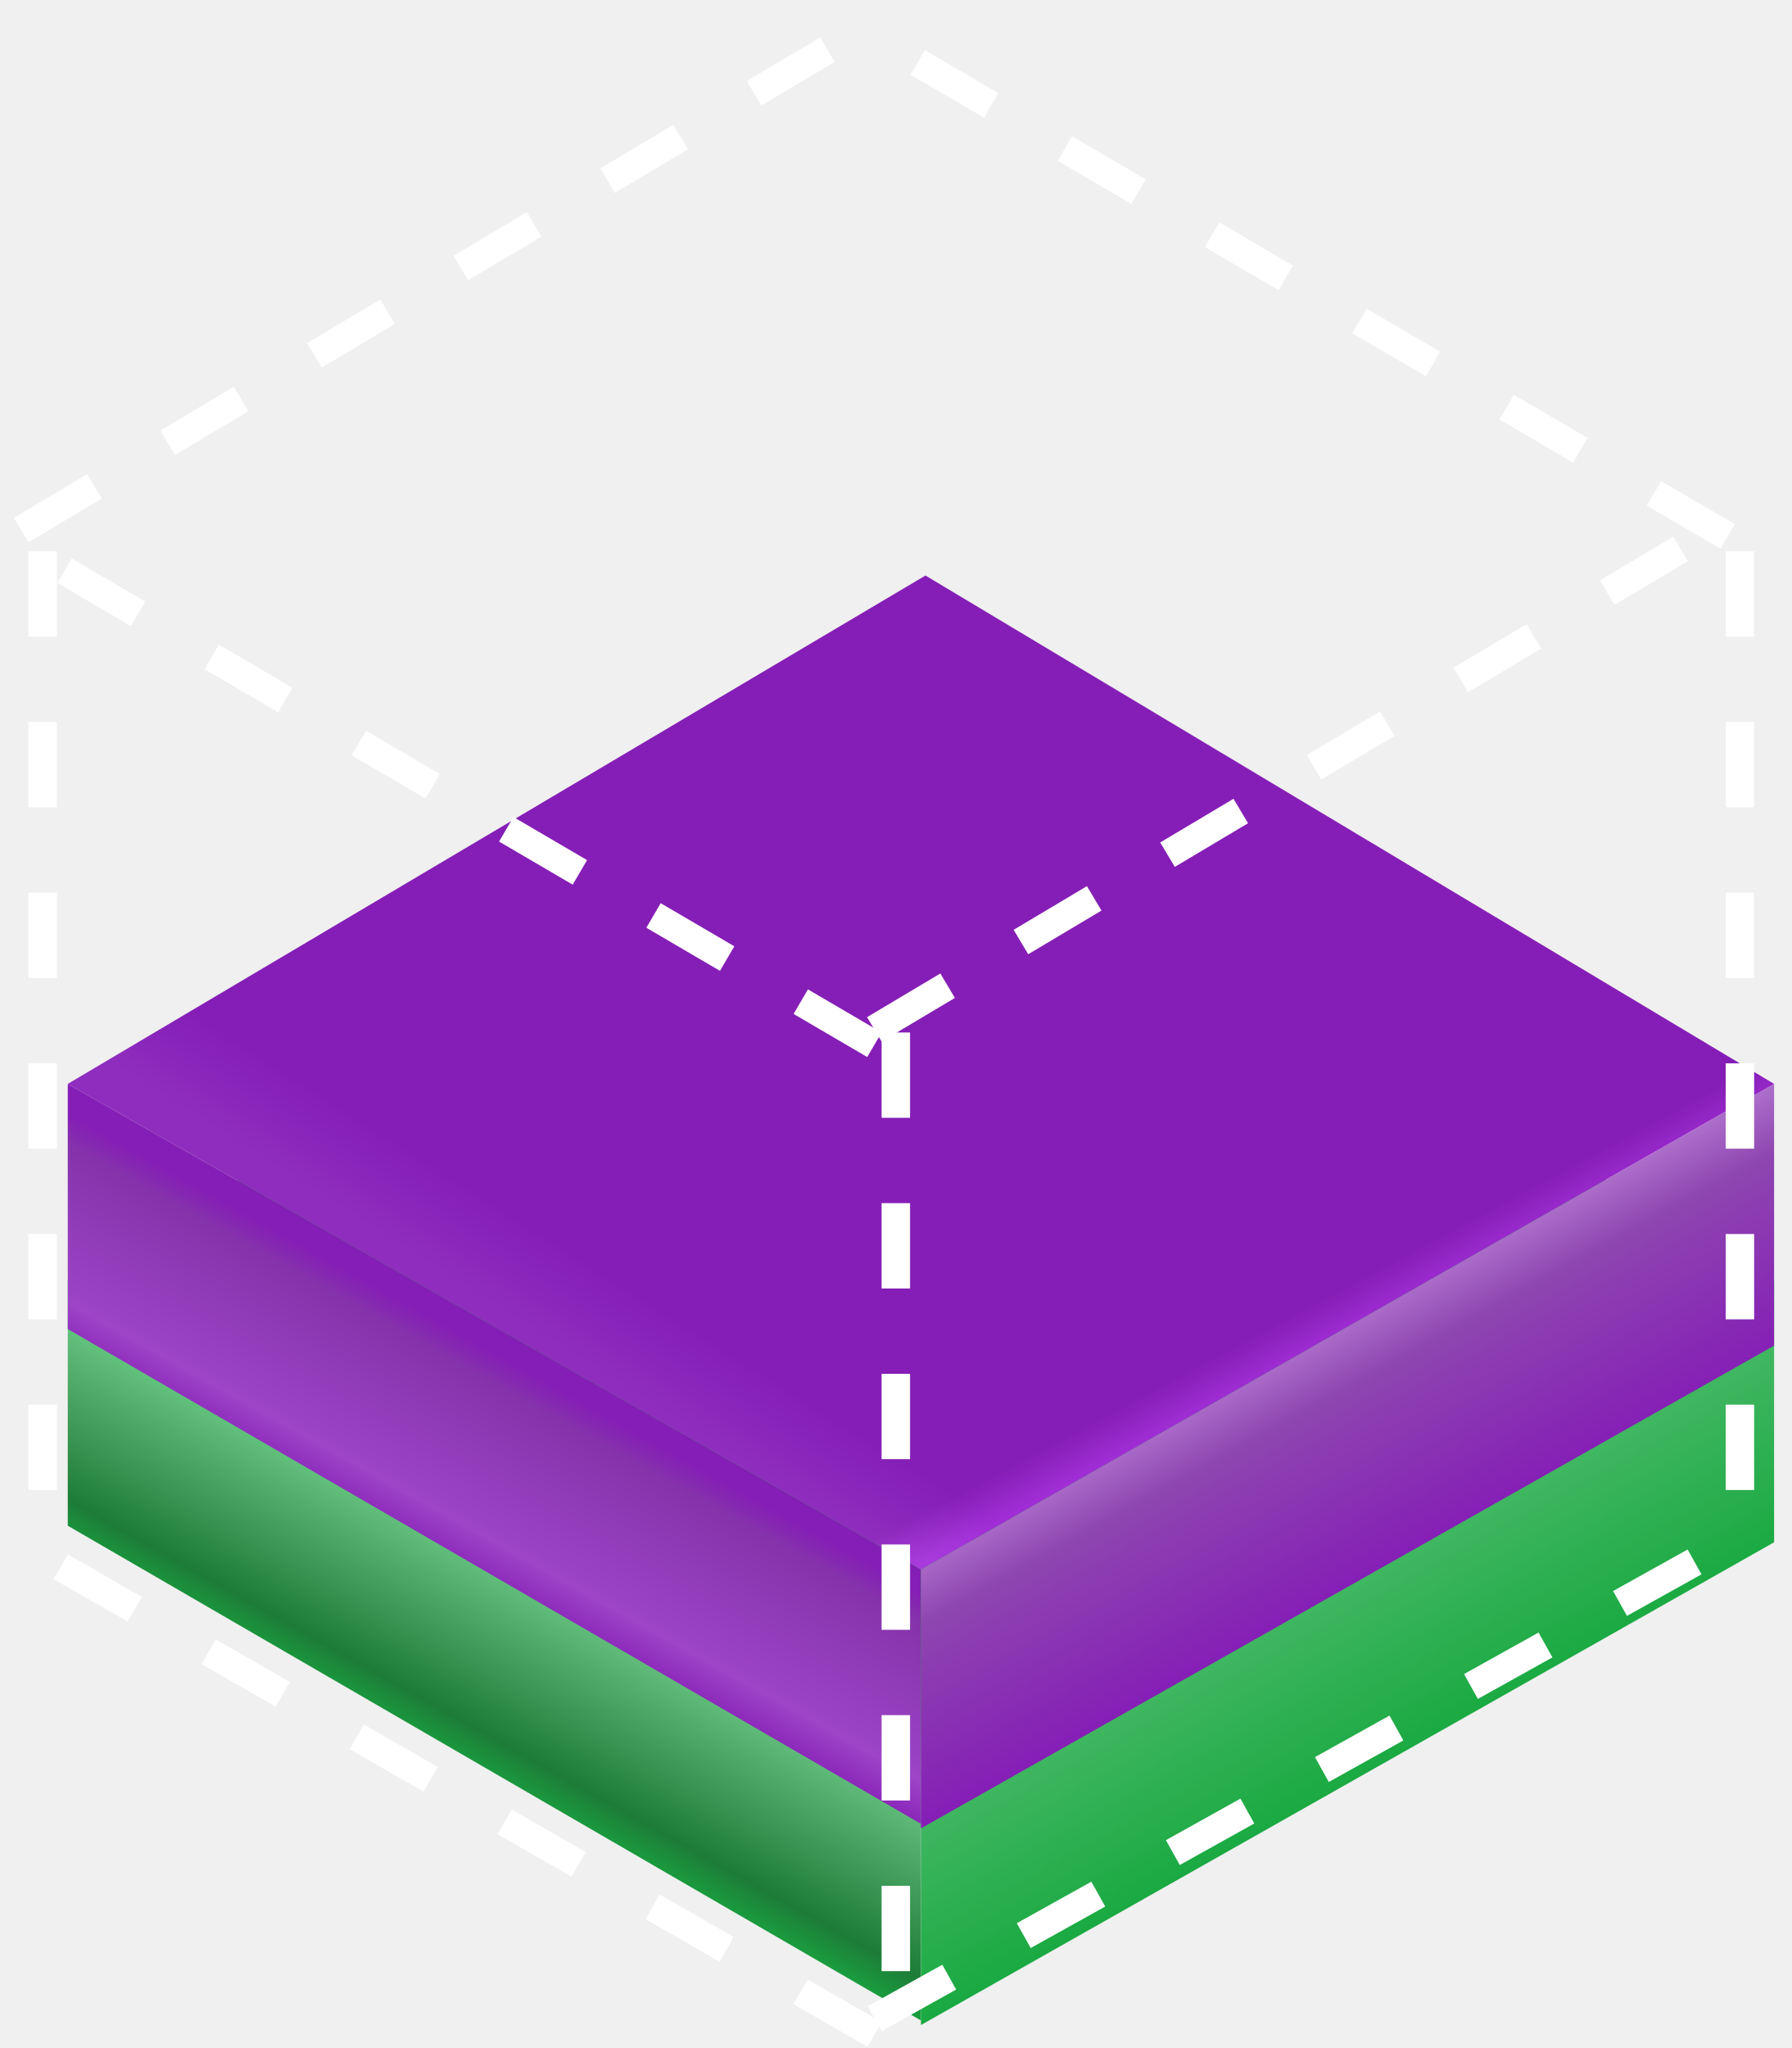
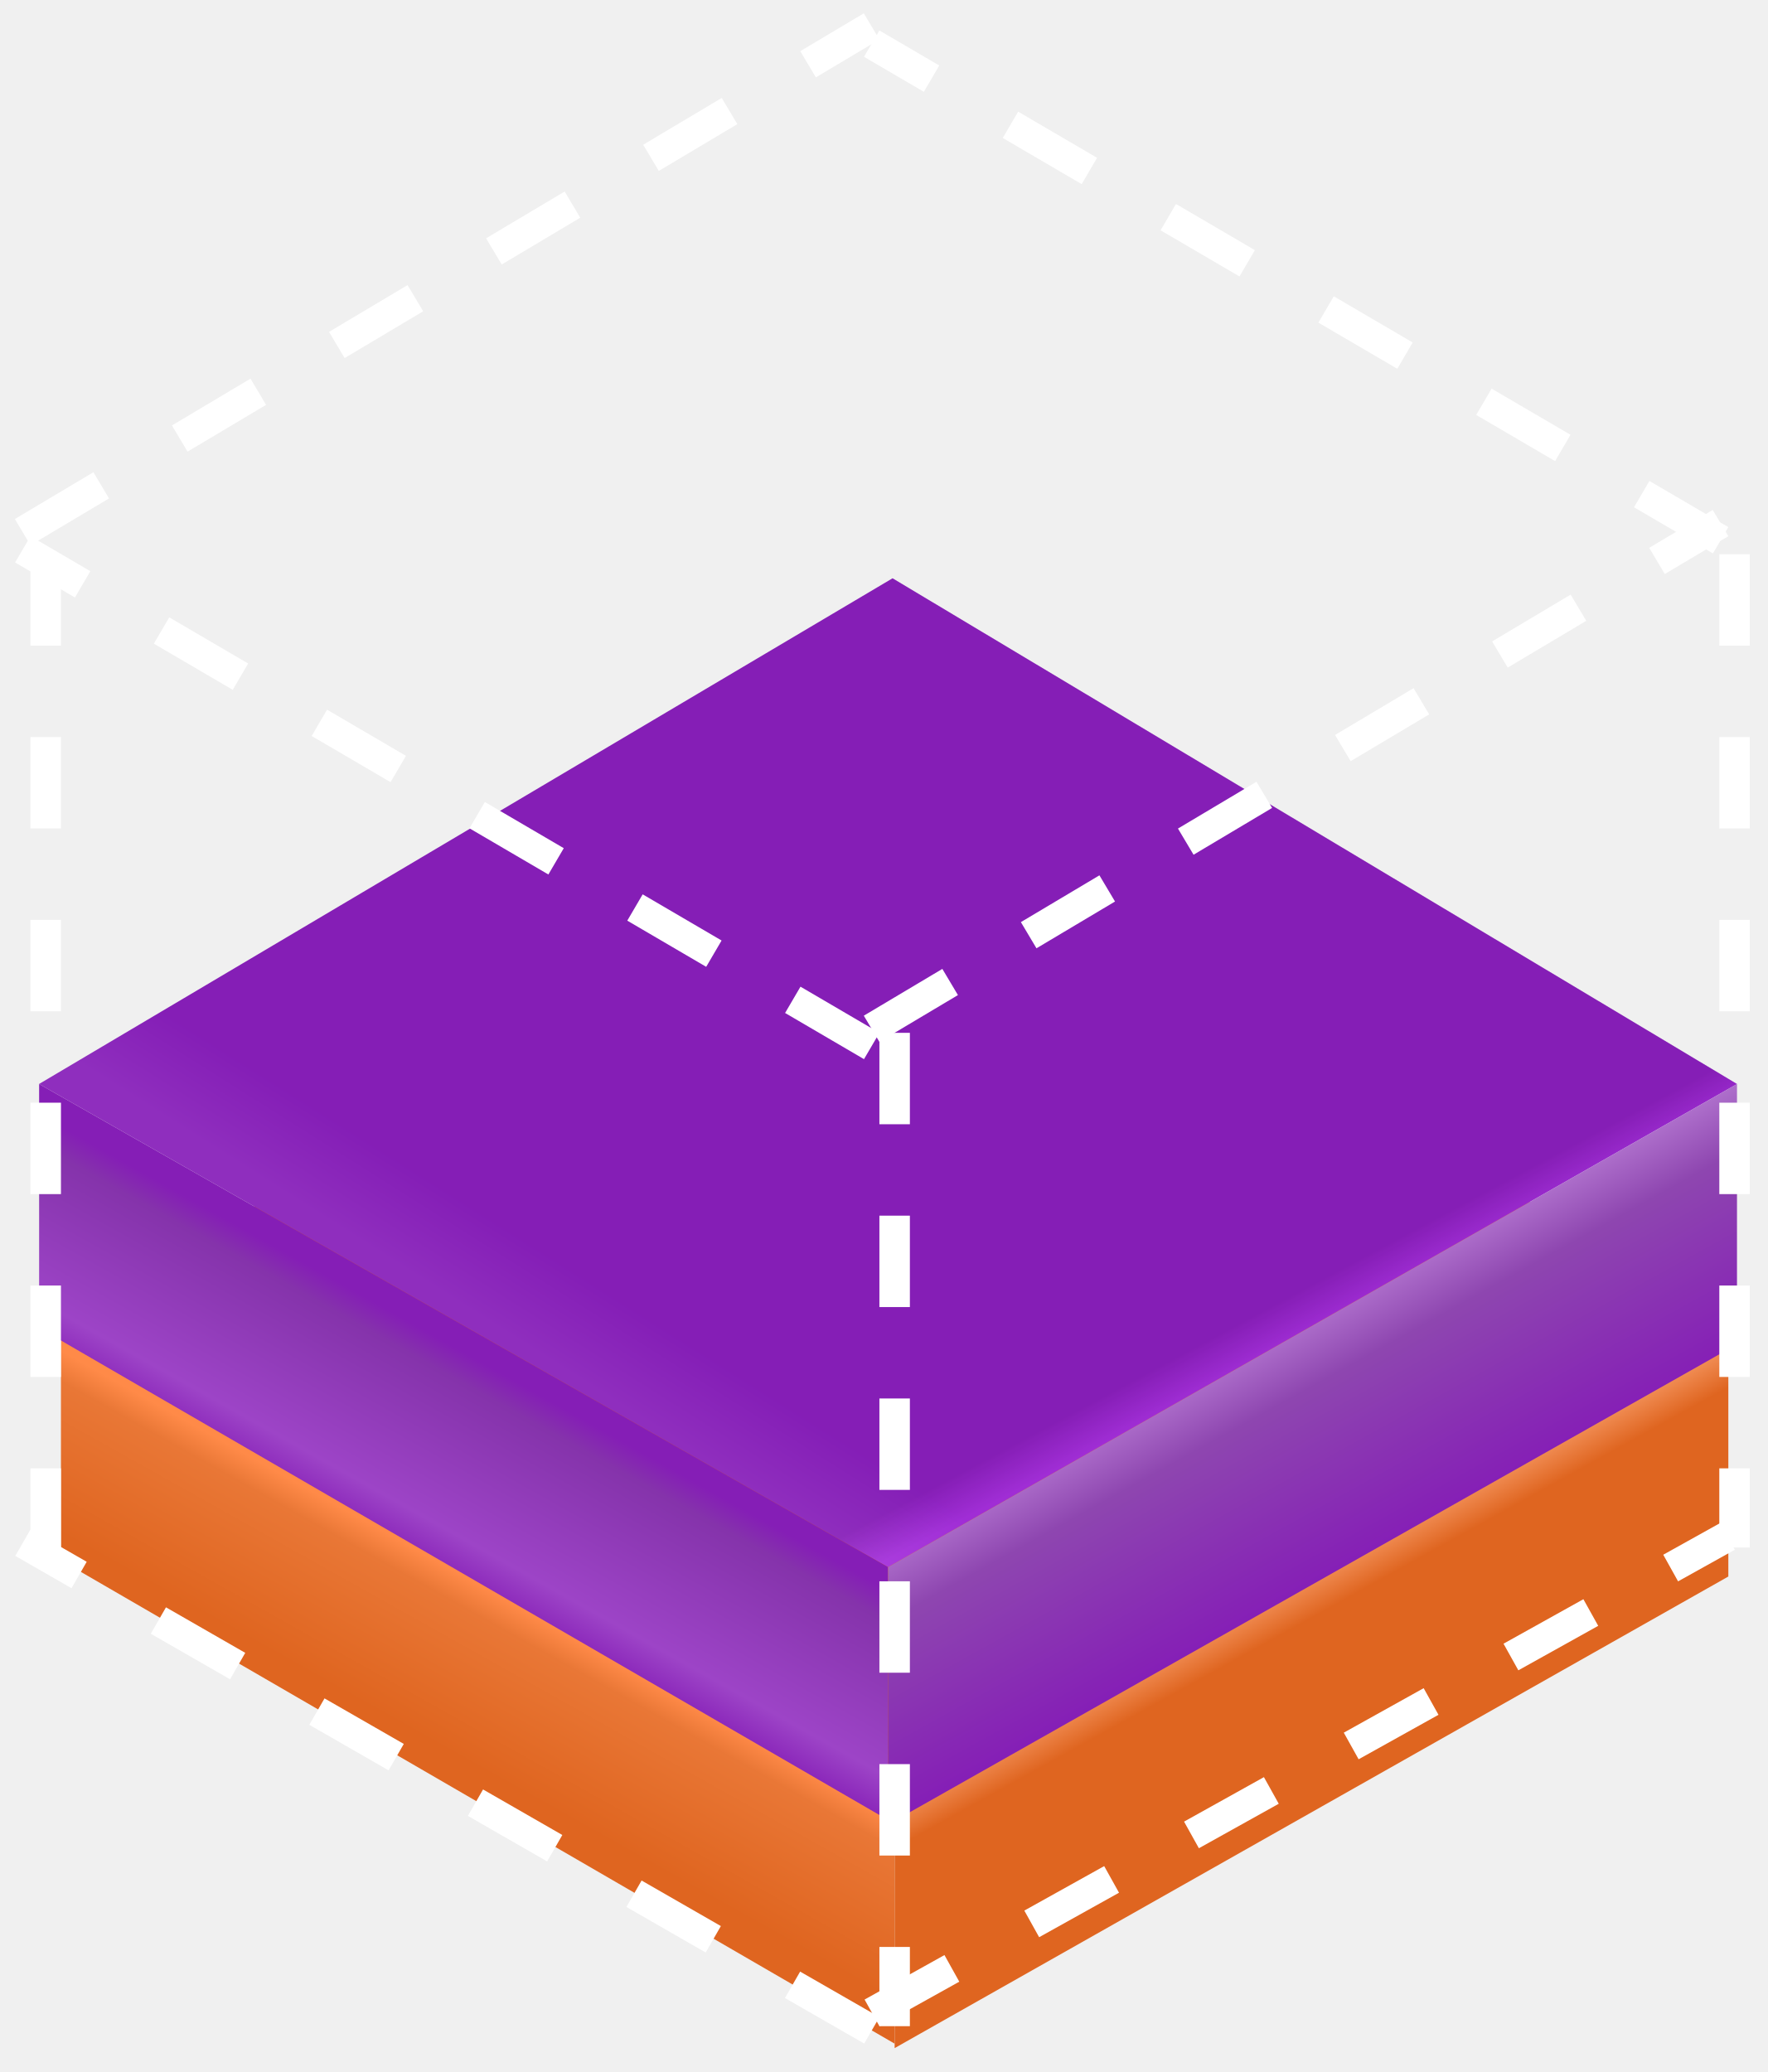
- <svg xmlns="http://www.w3.org/2000/svg" width="63" height="72" viewBox="0 0 63 72" fill="none">
-   <g id="all cubes">
-     <g id="Edge cloud services">
-       <g id="Vector 89">
-         <path d="M32.543 27.15L2.383 45.023L32.384 62.098L62.385 45.023L32.543 27.15Z" fill="url(#paint0_linear_413_2984)" />
-         <path d="M32.543 27.15L2.383 45.023L32.384 62.098L62.385 45.023L32.543 27.15Z" fill="url(#paint1_linear_413_2984)" fill-opacity="0.2" />
-       </g>
-       <path id="Vector 90" d="M2.383 53.639V45.022L32.384 62.097V71.033L2.383 53.639Z" fill="url(#paint2_linear_413_2984)" />
-       <path id="Vector 91" d="M62.385 45.022L32.384 62.097V71.193L62.385 54.221V45.022Z" fill="url(#paint3_linear_413_2984)" />
-     </g>
-     <g id="data space">
-       <g id="Vector 89_2">
-         <path d="M32.543 20.234L2.383 38.107L32.384 55.182L62.385 38.107L32.543 20.234Z" fill="url(#paint4_linear_413_2984)" />
-         <path d="M32.543 20.234L2.383 38.107L32.384 55.182L62.385 38.107L32.543 20.234Z" fill="url(#paint5_linear_413_2984)" fill-opacity="0.2" />
-       </g>
-       <path id="Vector 90_2" d="M2.383 46.725V38.108L32.384 55.183V64.119L2.383 46.725Z" fill="url(#paint6_linear_413_2984)" />
-       <path id="Vector 91_2" d="M62.385 38.108L32.384 55.183V64.279L62.385 47.307V38.108Z" fill="url(#paint7_linear_413_2984)" />
-     </g>
-     <g id="EMDC + Edge as a service">
-       <line id="Line 16" x1="0.744" y1="18.635" x2="30.745" y2="0.762" stroke="white" stroke-dasharray="3 3" />
-       <line id="Line 17" x1="30.745" y1="36.189" x2="60.746" y2="18.316" stroke="white" stroke-dasharray="3 3" />
-       <line id="Line 21" x1="30.758" y1="70.969" x2="60.987" y2="54.132" stroke="white" stroke-dasharray="3 3" />
-       <line id="Line 18" x1="60.749" y1="18.858" x2="30.748" y2="1.304" stroke="white" stroke-dasharray="3 3" />
-       <line id="Line 19" x1="30.748" y1="36.73" x2="0.748" y2="19.176" stroke="white" stroke-dasharray="3 3" />
-       <line id="Line 20" x1="30.752" y1="71.52" x2="0.751" y2="54.286" stroke="white" stroke-dasharray="3 3" />
-       <line id="Line 22" x1="31.501" y1="36.298" x2="31.501" y2="71.406" stroke="white" stroke-dasharray="3 3" />
-       <line id="Line 23" x1="61.183" y1="19.383" x2="61.183" y2="54.49" stroke="white" stroke-dasharray="3 3" />
-       <line id="Line 24" x1="1.5" y1="19.383" x2="1.5" y2="54.49" stroke="white" stroke-dasharray="3 3" />
-     </g>
-   </g>
+ <svg xmlns="http://www.w3.org/2000/svg" width="58" height="68" viewBox="0 0 58 68" fill="none">
+   <path d="M29.503 27.052L2 43.35L29.358 58.921L56.716 43.35L29.503 27.052Z" fill="url(#paint0_linear_532_198)" />
+   <path d="M29.503 27.052L2 43.35L29.358 58.921L56.716 43.35L29.503 27.052Z" fill="url(#paint1_linear_532_198)" fill-opacity="0.2" />
+   <path d="M2 51.208V43.35L29.358 58.921V67.07L2 51.208Z" fill="url(#paint2_linear_532_198)" />
+   <path d="M56.716 43.35L29.358 58.921V67.216L56.716 51.739V43.35Z" fill="url(#paint3_linear_532_198)" />
+   <path d="M29.29 18.979L1.284 35.575L29.142 51.431L57 35.575L29.29 18.979Z" fill="url(#paint4_linear_532_198)" />
+   <path d="M29.29 18.979L1.284 35.575L29.142 51.431L57 35.575L29.29 18.979Z" fill="url(#paint5_linear_532_198)" fill-opacity="0.2" />
+   <path d="M1.284 43.578V35.576L29.142 51.431V59.73L1.284 43.578Z" fill="url(#paint6_linear_532_198)" />
+   <path d="M57 35.576L29.142 51.431V59.878L57 44.118V35.576Z" fill="url(#paint7_linear_532_198)" />
+   <line x1="0.744" y1="17.463" x2="28.602" y2="0.867" stroke="white" stroke-dasharray="3 3" />
+   <line x1="28.602" y1="33.763" x2="56.46" y2="17.167" stroke="white" stroke-dasharray="3 3" />
+   <line x1="28.615" y1="66.059" x2="56.685" y2="50.424" stroke="white" stroke-dasharray="3 3" />
+   <line x1="56.463" y1="17.731" x2="28.605" y2="1.432" stroke="white" stroke-dasharray="3 3" />
+   <line x1="28.605" y1="34.328" x2="0.748" y2="18.028" stroke="white" stroke-dasharray="3 3" />
+   <line x1="28.609" y1="66.633" x2="0.751" y2="50.629" stroke="white" stroke-dasharray="3 3" />
+   <line x1="29.358" y1="33.896" x2="29.358" y2="66.496" stroke="white" stroke-dasharray="3 3" />
+   <line x1="56.92" y1="18.189" x2="56.92" y2="50.788" stroke="white" stroke-dasharray="3 3" />
+   <line x1="1.5" y1="18.189" x2="1.5" y2="50.788" stroke="white" stroke-dasharray="3 3" />
  <defs>
-     <linearGradient id="paint0_linear_413_2984" x1="28.075" y1="30.022" x2="42.278" y2="56.512" gradientUnits="userSpaceOnUse">
-       <stop offset="0.951" stop-color="#19A941" />
-       <stop offset="1" stop-color="#60D380" />
+     <linearGradient id="paint0_linear_532_198" x1="25.429" y1="29.671" x2="38.38" y2="53.828" gradientUnits="userSpaceOnUse">
+       <stop offset="0.951" stop-color="#DF6520" />
+       <stop offset="1" stop-color="#D98B5F" />
    </linearGradient>
-     <linearGradient id="paint1_linear_413_2984" x1="22.649" y1="47.736" x2="18.82" y2="53.8" gradientUnits="userSpaceOnUse">
-       <stop offset="0.565" stop-color="#19A941" />
-       <stop offset="1" stop-color="#74CE8D" />
+     <linearGradient id="paint1_linear_532_198" x1="20.481" y1="45.824" x2="16.989" y2="51.354" gradientUnits="userSpaceOnUse">
+       <stop offset="0.565" stop-color="#DF6520" />
+       <stop offset="1" stop-color="#F49966" />
    </linearGradient>
-     <linearGradient id="paint2_linear_413_2984" x1="18.979" y1="55.395" x2="15.309" y2="61.937" gradientUnits="userSpaceOnUse">
-       <stop stop-color="#5FD37F" />
-       <stop offset="0.13" stop-color="#5FB978" />
-       <stop offset="0.77" stop-color="#1D7C38" />
-       <stop offset="1" stop-color="#19A941" />
+     <linearGradient id="paint2_linear_532_198" x1="17.134" y1="52.809" x2="13.787" y2="58.775" gradientUnits="userSpaceOnUse">
+       <stop stop-color="#FF8A48" />
+       <stop offset="0.13" stop-color="#E97736" />
+       <stop offset="0.77" stop-color="#DF6520" />
+       <stop offset="1" stop-color="#DF6520" />
    </linearGradient>
-     <linearGradient id="paint3_linear_413_2984" x1="46.746" y1="53.48" x2="50.895" y2="60.98" gradientUnits="userSpaceOnUse">
-       <stop stop-color="#19A941" />
-       <stop offset="0.264" stop-color="#40B661" />
-       <stop offset="1" stop-color="#19A941" />
+     <linearGradient id="paint3_linear_532_198" x1="42.455" y1="51.063" x2="46.238" y2="57.902" gradientUnits="userSpaceOnUse">
+       <stop stop-color="#FFAD7E" />
+       <stop offset="0.264" stop-color="#DF6520" />
+       <stop offset="1" stop-color="#DF6520" />
    </linearGradient>
-     <linearGradient id="paint4_linear_413_2984" x1="28.075" y1="23.107" x2="42.278" y2="49.597" gradientUnits="userSpaceOnUse">
+     <linearGradient id="paint4_linear_532_198" x1="25.141" y1="21.646" x2="38.329" y2="46.244" gradientUnits="userSpaceOnUse">
      <stop offset="0.951" stop-color="#851EB6" />
      <stop offset="1" stop-color="#A631DD" />
    </linearGradient>
-     <linearGradient id="paint5_linear_413_2984" x1="22.649" y1="40.82" x2="18.82" y2="46.884" gradientUnits="userSpaceOnUse">
+     <linearGradient id="paint5_linear_532_198" x1="20.103" y1="38.094" x2="16.547" y2="43.725" gradientUnits="userSpaceOnUse">
      <stop offset="0.565" stop-color="#851EB6" />
      <stop offset="1" stop-color="#B96EDC" />
    </linearGradient>
-     <linearGradient id="paint6_linear_413_2984" x1="18.979" y1="48.48" x2="15.309" y2="55.023" gradientUnits="userSpaceOnUse">
+     <linearGradient id="paint6_linear_532_198" x1="16.695" y1="45.208" x2="13.287" y2="51.283" gradientUnits="userSpaceOnUse">
      <stop stop-color="#851EB6" />
      <stop offset="0.13" stop-color="#8533AB" />
      <stop offset="0.77" stop-color="#9D44C7" />
      <stop offset="1" stop-color="#851EB6" />
    </linearGradient>
-     <linearGradient id="paint7_linear_413_2984" x1="46.746" y1="46.566" x2="50.895" y2="54.066" gradientUnits="userSpaceOnUse">
+     <linearGradient id="paint7_linear_532_198" x1="42.478" y1="43.43" x2="46.331" y2="50.394" gradientUnits="userSpaceOnUse">
      <stop stop-color="#B072CD" />
      <stop offset="0.264" stop-color="#8E46B0" />
      <stop offset="1" stop-color="#851EB6" />
    </linearGradient>
  </defs>
</svg>
